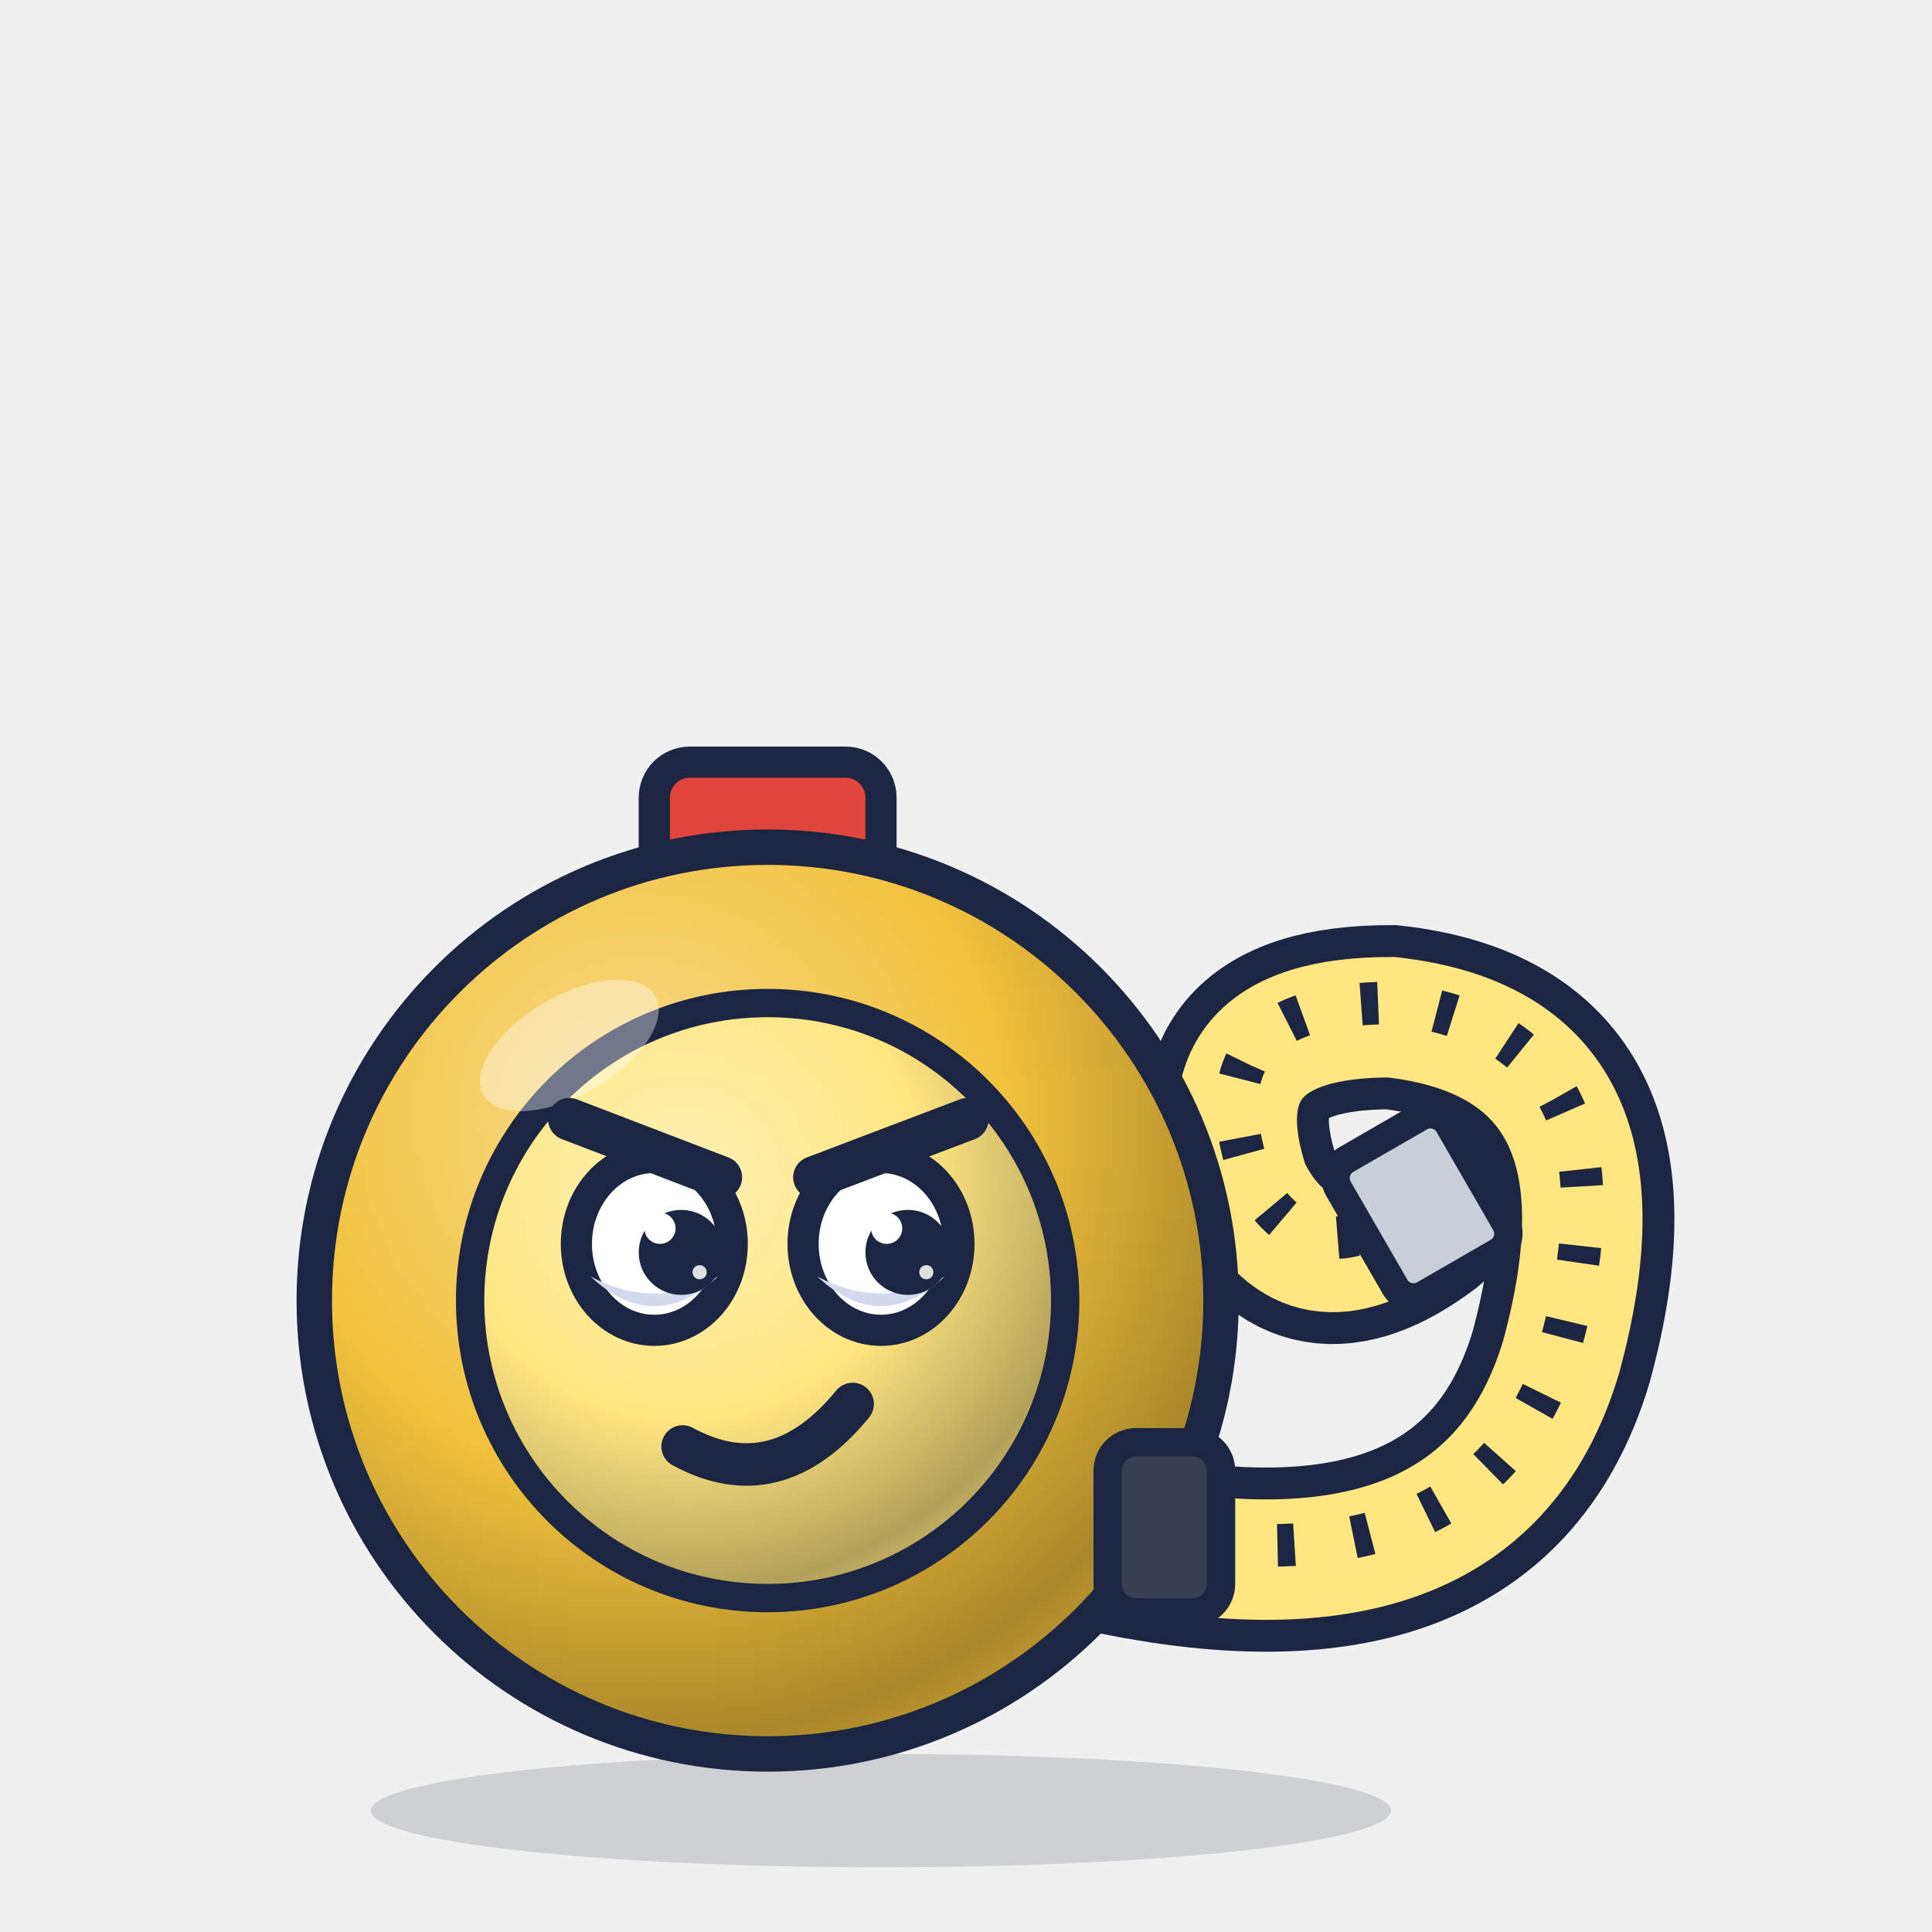
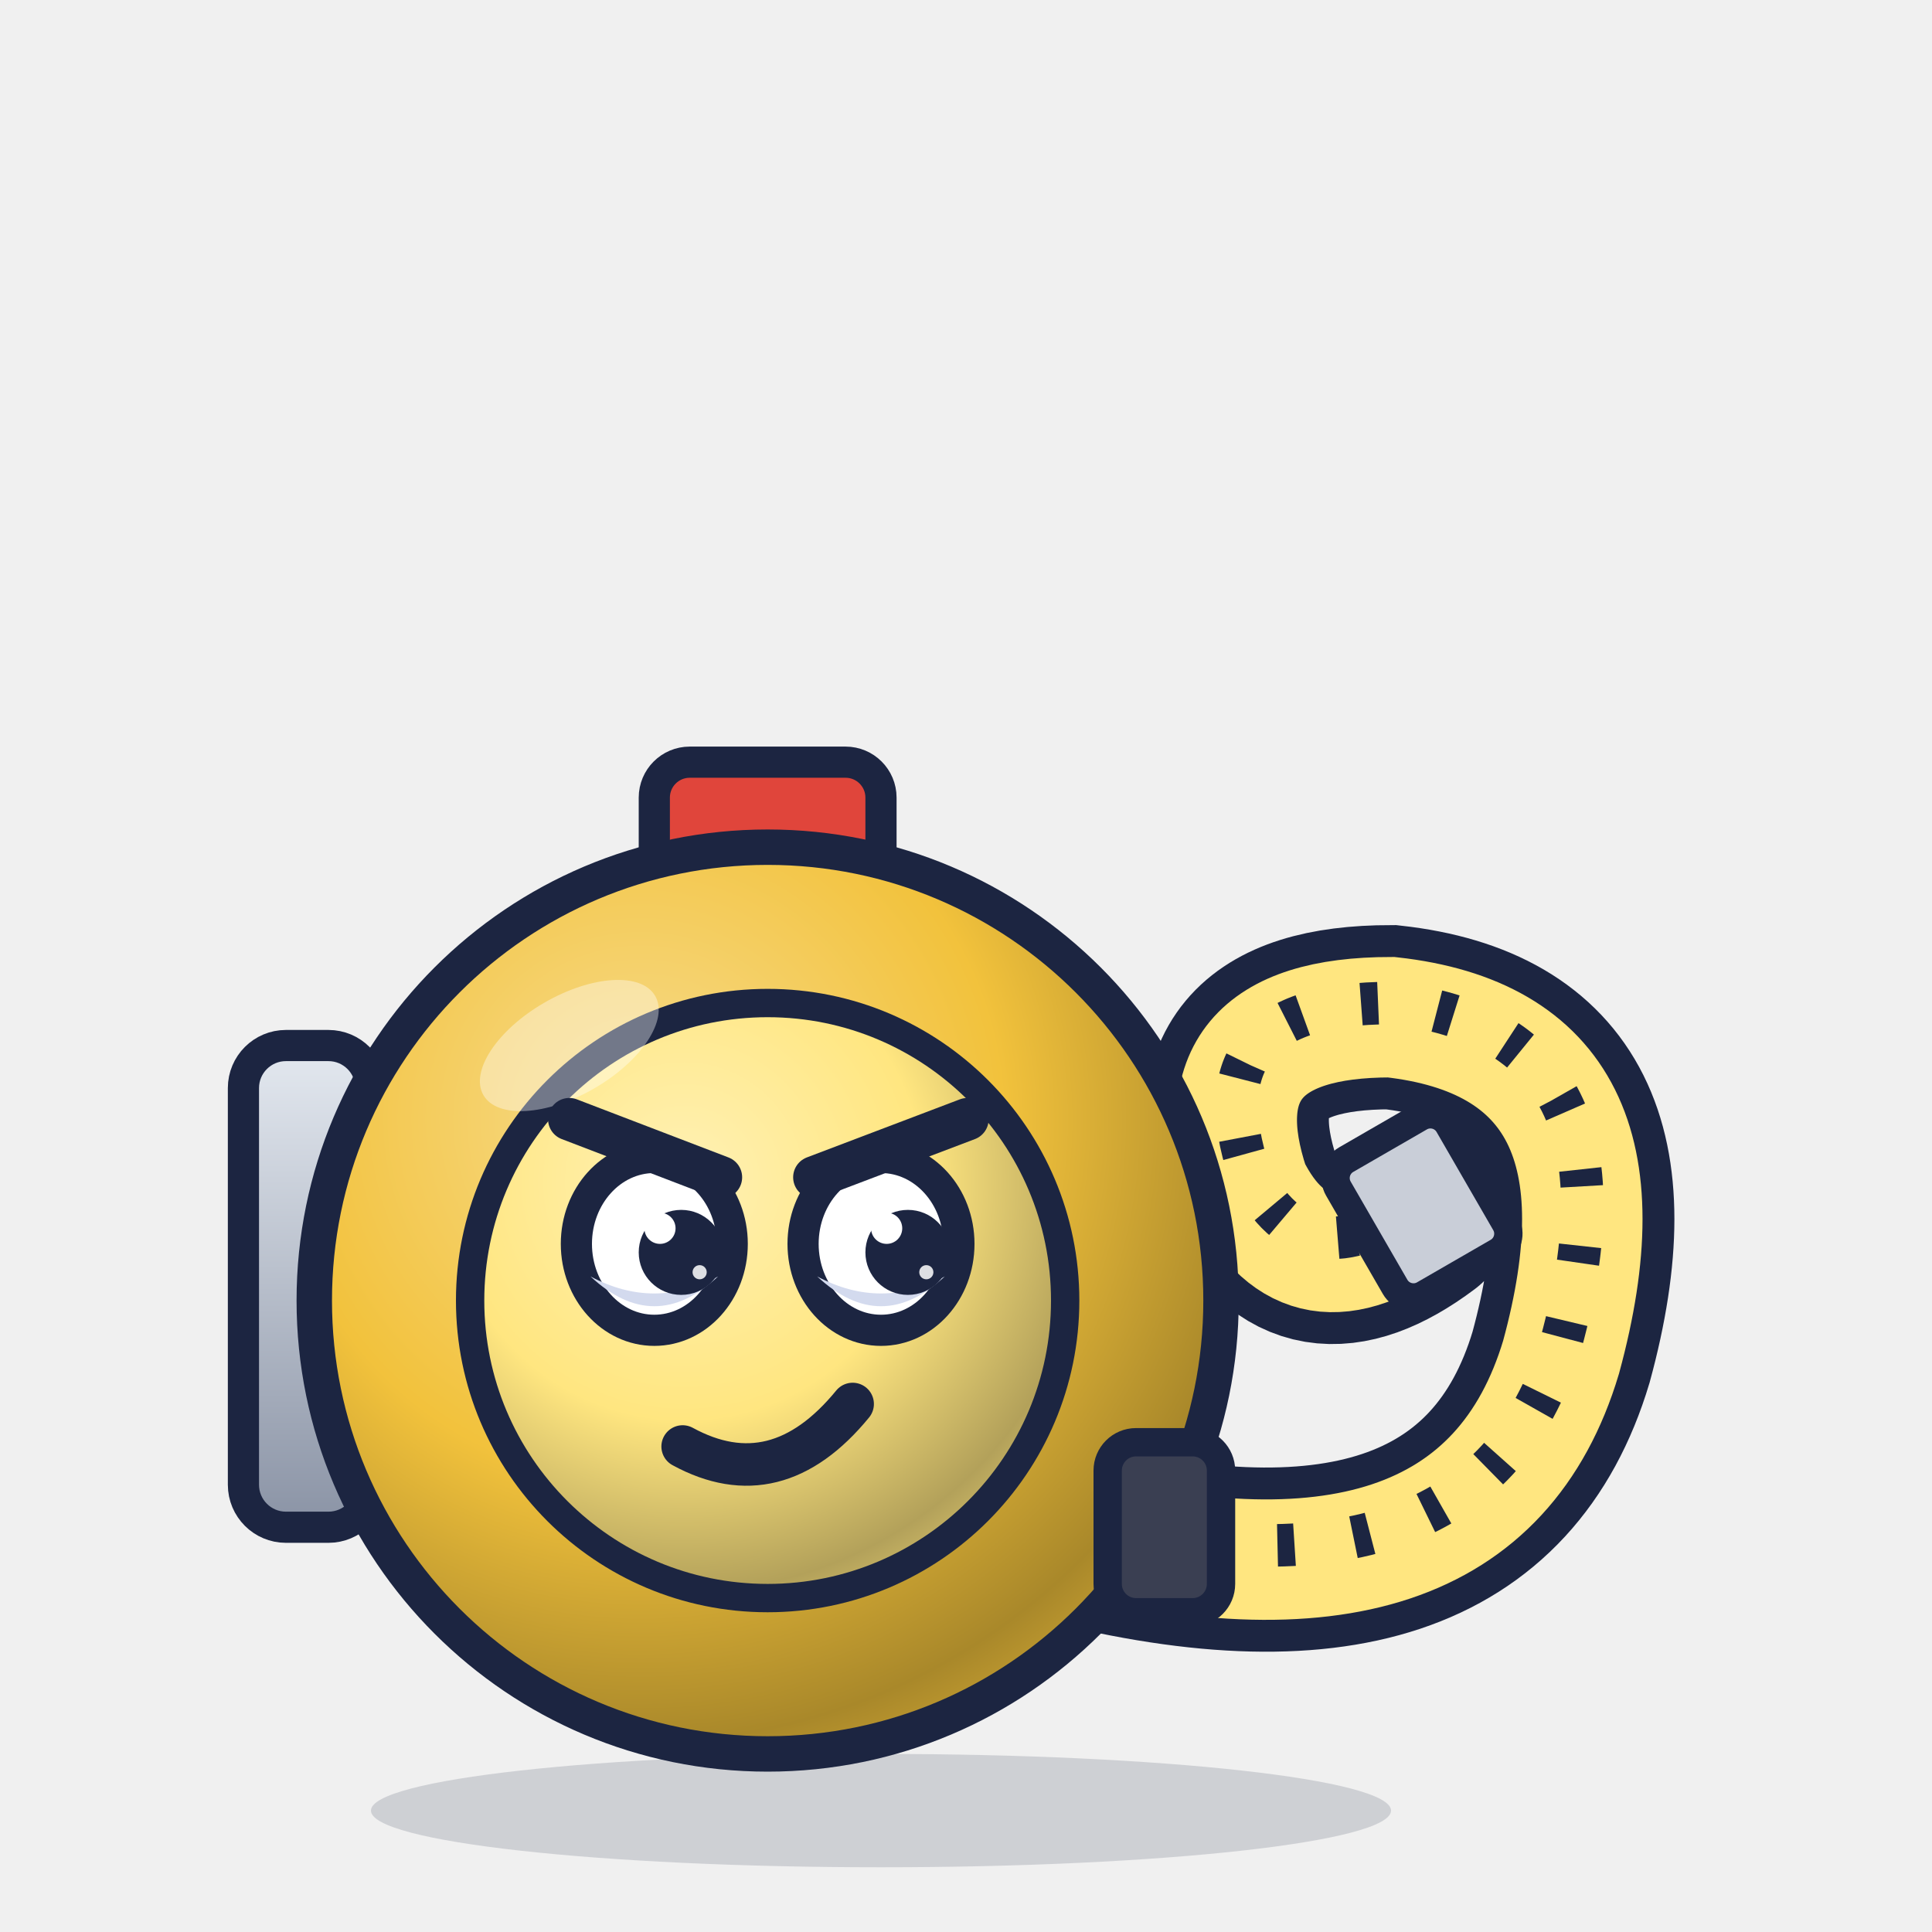
<svg aria-hidden="true" viewBox="0 0 120 120">
  <defs>
-     <radialGradient id="m-massband__a" cx="36%" cy="30%" r="80%">
+     <radialGradient id="m-massband__b" cx="36%" cy="30%" r="80%">
      <stop offset="0" stop-color="#f7dc8e" />
      <stop offset=".5" stop-color="#f2c23c" />
      <stop offset=".86" stop-color="#a9882a" />
      <stop offset="1" stop-color="#d0a734" />
    </radialGradient>
-     <radialGradient id="m-massband__b" cx="36%" cy="30%" r="80%">
+     <radialGradient id="m-massband__c" cx="36%" cy="30%" r="80%">
      <stop offset="0" stop-color="#fff1b5" />
      <stop offset=".5" stop-color="#ffe680" />
      <stop offset=".86" stop-color="#b3a15a" />
      <stop offset="1" stop-color="#dbc66e" />
    </radialGradient>
+     <linearGradient id="m-massband__a" x1="0" x2="0" y1="0" y2="1">
+       <stop offset="0" stop-color="#e4e9f0" />
+       <stop offset="1" stop-color="#8a93a5" />
+     </linearGradient>
  </defs>
  <g transform="matrix(.88 0 0 .88 7.2 13.9)">
    <ellipse cx="54" cy="112" fill="#1c2541" opacity=".16" rx="36" ry="4" />
    <path fill="none" stroke="#1c2541" stroke-linecap="round" stroke-width="13" d="M66 92q30 8 36-12 6-22-12-24-14 0-10 12 4 8 12 2" />
    <path fill="none" stroke="#ffe680" stroke-linecap="round" stroke-width="8.5" d="M66 92q30 8 36-12 6-22-12-24-14 0-10 12 4 8 12 2" />
    <path fill="none" stroke="#1c2541" stroke-dasharray="1.2 4.2" stroke-width="3" d="M66 92q30 8 36-12 6-22-12-24-14 0-10 12 4 8 12 2" transform="translate(0 -1)" />
    <rect width="9" height="11" x="88" y="64" fill="#c9ced8" stroke="#1c2541" stroke-linecap="round" stroke-linejoin="round" stroke-width="2" rx="1.5" transform="rotate(-30 92 70)" />
    <rect width="16" height="10" x="38" y="38" fill="#e0453b" stroke="#1c2541" stroke-linecap="round" stroke-linejoin="round" stroke-width="2.2" rx="2.5" />
-     <circle cx="46" cy="76" r="32" fill="url(#m-massband__a)" stroke="#1c2541" stroke-linecap="round" stroke-linejoin="round" stroke-width="2.5" />
-     <circle cx="46" cy="76" r="21" fill="url(#m-massband__b)" stroke="#1c2541" stroke-linecap="round" stroke-linejoin="round" stroke-width="2" />
+     <rect width="9" height="34" x="9" y="58" fill="url(#m-massband__a)" stroke="#1c2541" stroke-linecap="round" stroke-linejoin="round" stroke-width="2.2" rx="3" />
+     <circle cx="46" cy="76" r="32" fill="url(#m-massband__b)" stroke="#1c2541" stroke-linecap="round" stroke-linejoin="round" stroke-width="2.5" />
+     <circle cx="46" cy="76" r="21" fill="url(#m-massband__c)" stroke="#1c2541" stroke-linecap="round" stroke-linejoin="round" stroke-width="2" />
    <rect width="8" height="12" x="70" y="86" fill="#3a3f52" stroke="#1c2541" stroke-linecap="round" stroke-linejoin="round" stroke-width="2" rx="2" />
    <ellipse cx="32" cy="58" fill="#fff" opacity=".38" rx="7" ry="3.5" transform="rotate(-30 32 58)" />
    <ellipse cx="38" cy="72" fill="#fff" stroke="#1c2541" stroke-linecap="round" stroke-linejoin="round" stroke-width="2.2" rx="5.5" ry="6.1" />
    <path fill="#d3daee" d="M33.5 74.3q4.5 4.2 9 0-4.5 2.4-9 0" />
    <circle cx="39.9" cy="72.6" r="3" fill="#1c2541" />
    <circle cx="38.4" cy="70.9" r="1.1" fill="#fff" />
    <circle cx="41.2" cy="74" r=".5" fill="#fff" opacity=".85" />
    <path fill="none" stroke="#1c2541" stroke-linecap="round" stroke-width="3" d="m32 63.2 10.7 4.1" />
    <ellipse cx="54" cy="72" fill="#fff" stroke="#1c2541" stroke-linecap="round" stroke-linejoin="round" stroke-width="2.2" rx="5.5" ry="6.1" />
    <path fill="#d3daee" d="M49.5 74.3q4.5 4.2 9 0-4.5 2.4-9 0" />
    <circle cx="55.9" cy="72.6" r="3" fill="#1c2541" />
    <circle cx="54.4" cy="70.9" r="1.1" fill="#fff" />
    <circle cx="57.2" cy="74" r=".5" fill="#fff" opacity=".85" />
    <path fill="none" stroke="#1c2541" stroke-linecap="round" stroke-width="3" d="m60.1 63.2-10.8 4.1" />
    <path fill="none" stroke="#1c2541" stroke-linecap="round" stroke-linejoin="round" stroke-width="3" d="M40 86.3q6.6 3.6 12-3" />
  </g>
</svg>
